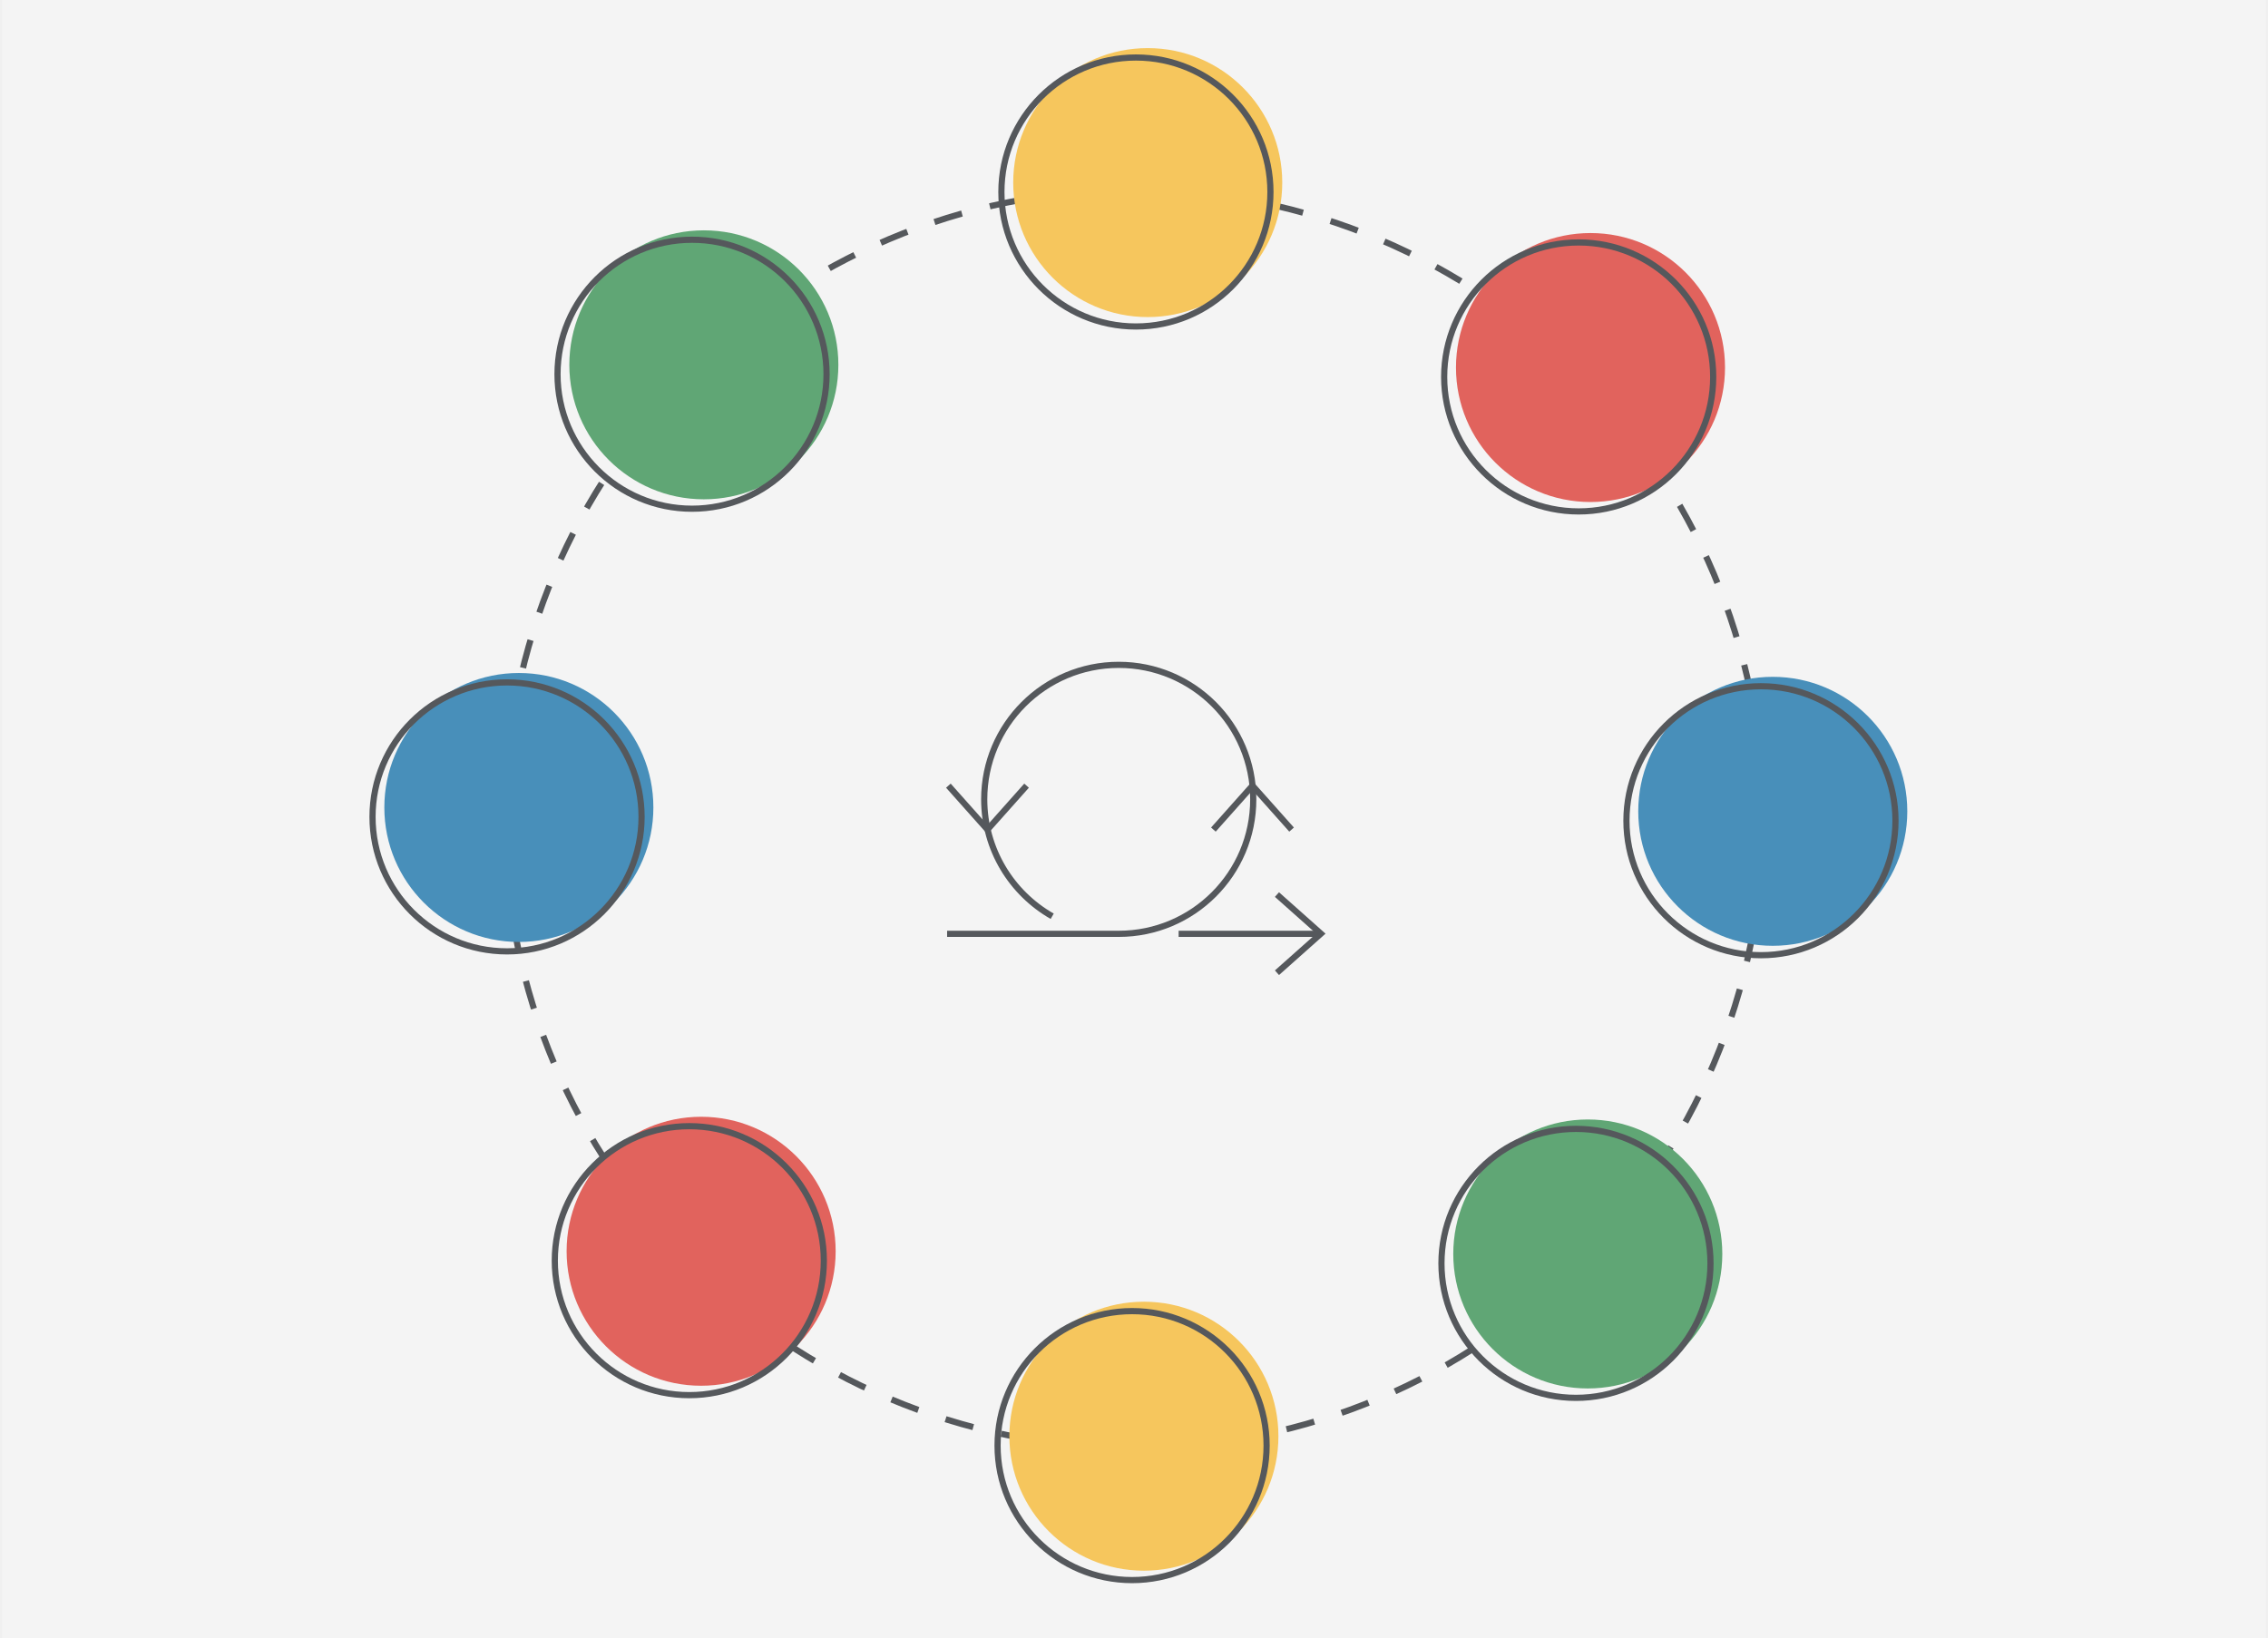
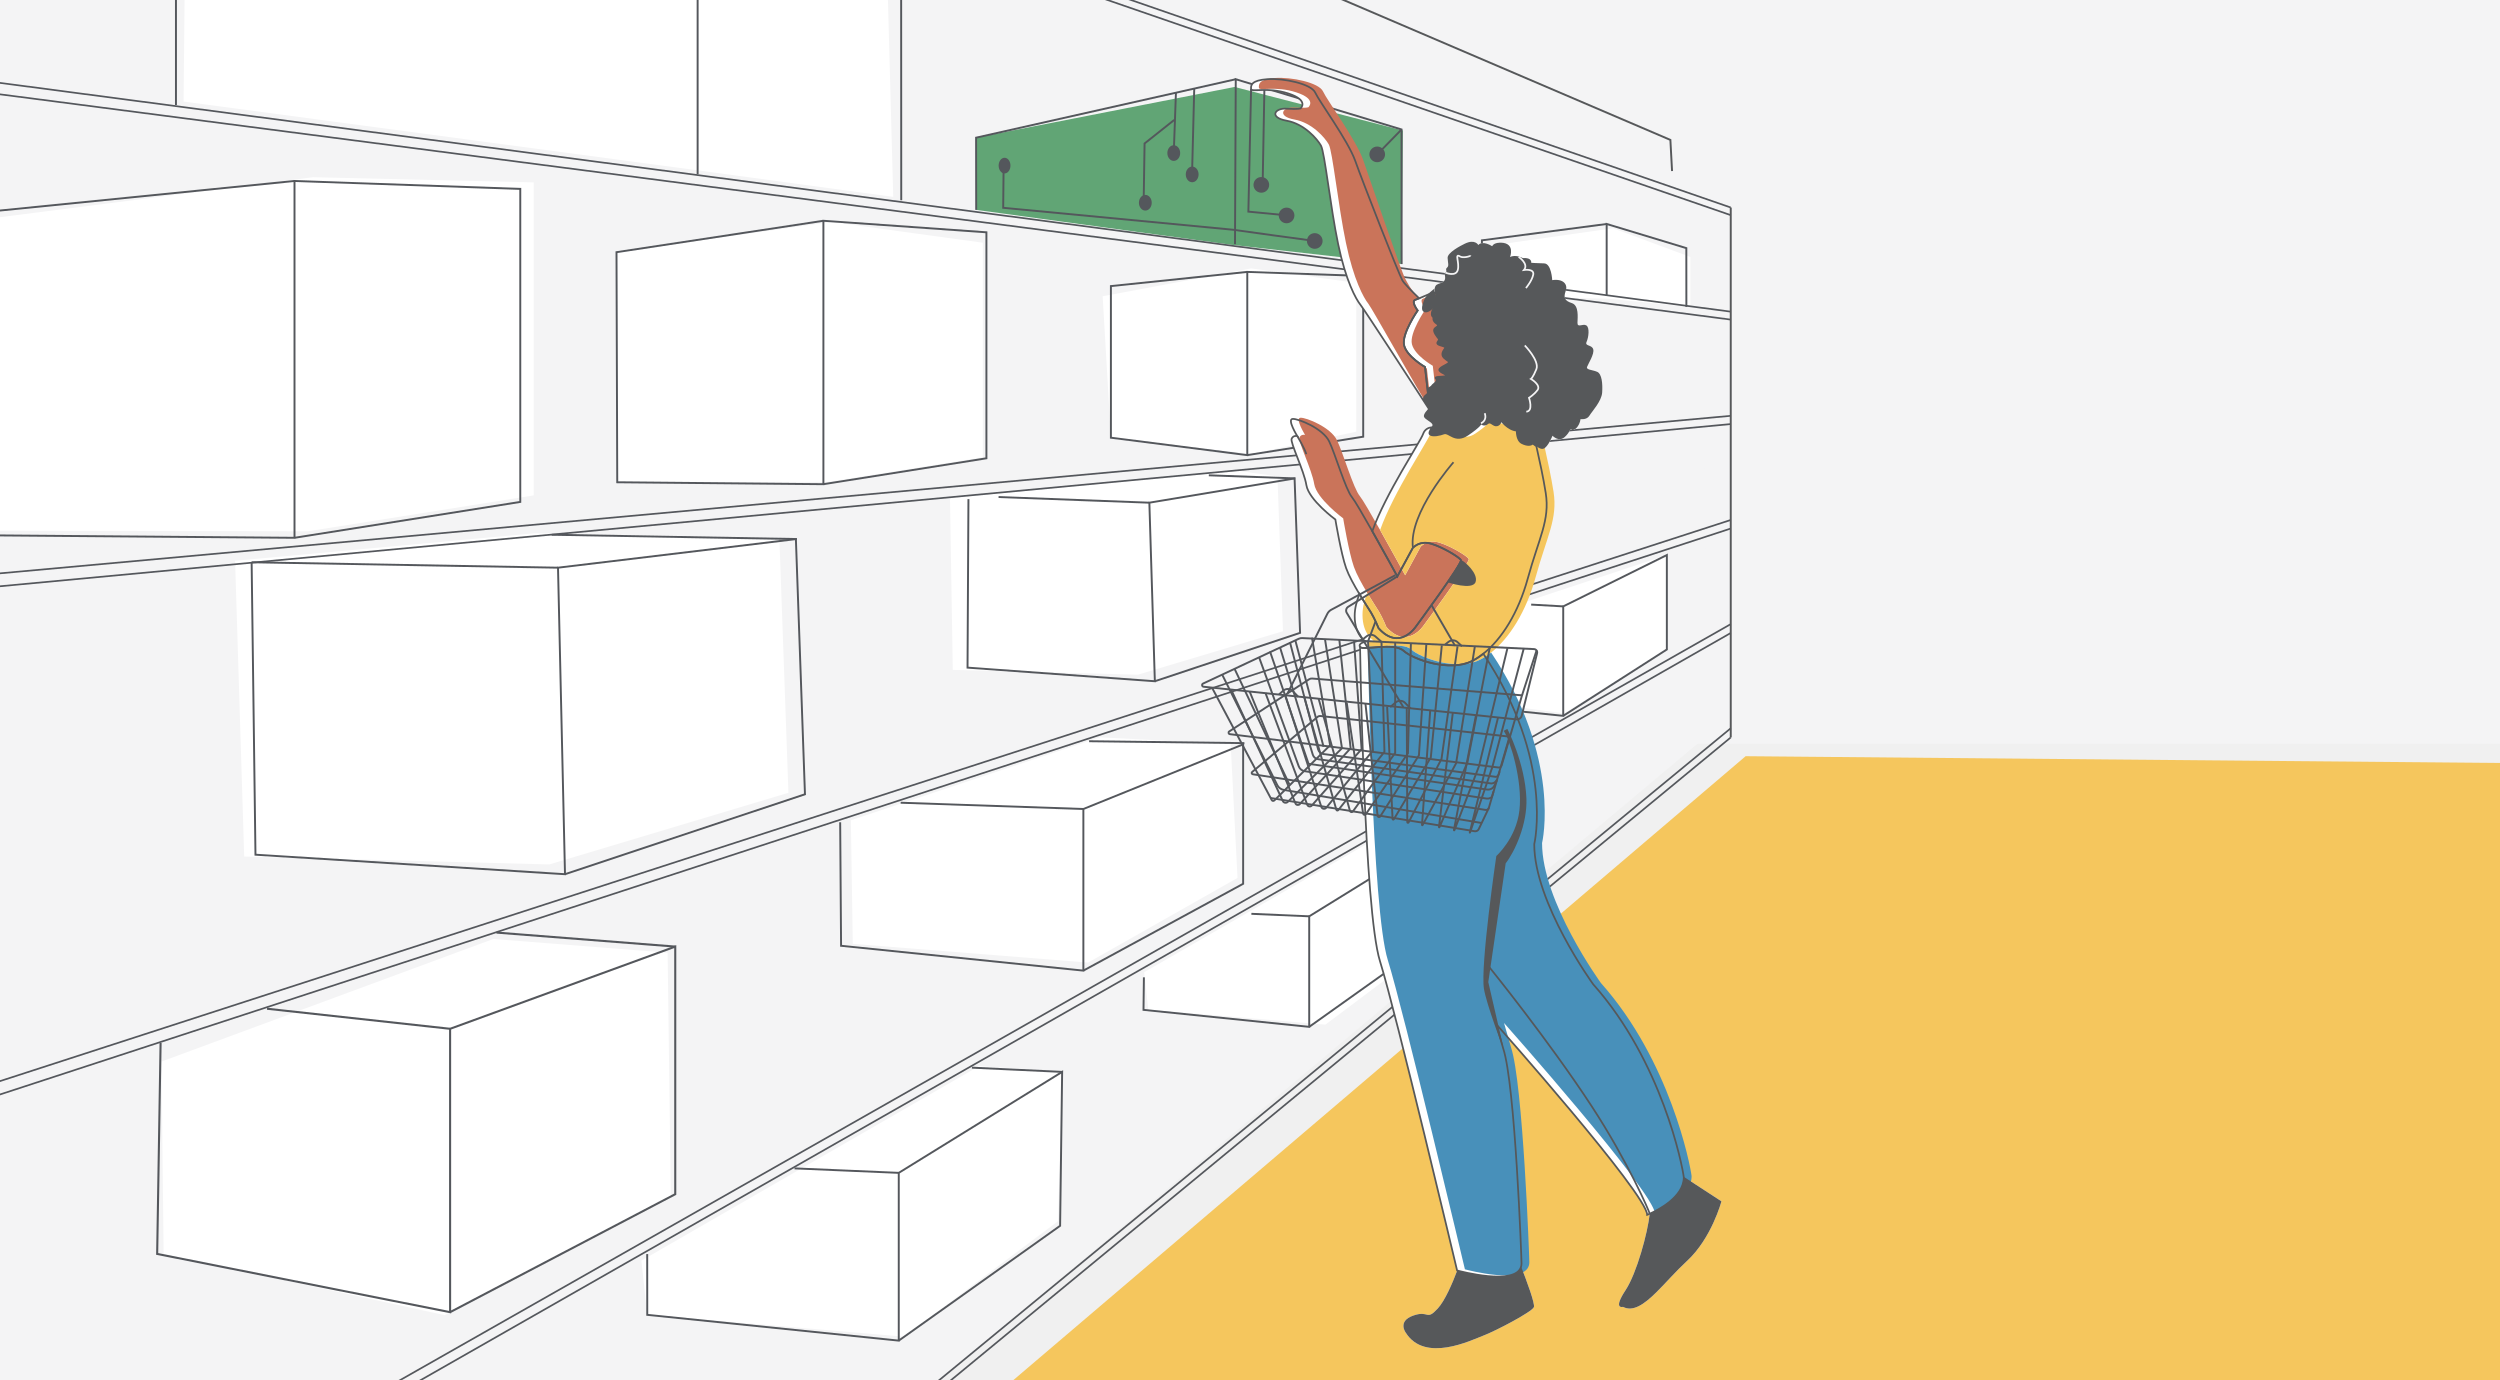
- <svg xmlns="http://www.w3.org/2000/svg" id="Layer_1" data-name="Layer 1" viewBox="0 0 9000 6500">
-   <defs>
-     <style>.cls-1{fill:#f4f4f4;}.cls-2,.cls-3{fill:none;stroke:#55585c;stroke-miterlimit:10;stroke-width:24.537px;}.cls-2{stroke-dasharray:114.191;}.cls-4{fill:#f6c65d;}.cls-5{fill:#60a675;}.cls-6{fill:#488fba;}.cls-7{fill:#e1635d;}</style>
-   </defs>
-   <rect class="cls-1" x="9.12" y="-71.766" width="8981.76" height="6643.533" />
-   <circle class="cls-2" cx="4500" cy="3250" r="2496.95" />
-   <path class="cls-3" d="M4175.424,3636.832c-161.16-91.876-269.816-265.282-269.816-464.066,0-294.814,238.994-533.808,533.808-533.808s533.808,238.994,533.808,533.808-238.994,533.808-533.808,533.808H3758.388" />
-   <line class="cls-3" x1="4677.118" y1="3706.574" x2="5229.082" y2="3706.574" />
-   <polyline class="cls-3" points="4073.68 3118.49 3918.534 3292.794 3763.389 3118.49" />
-   <polyline class="cls-3" points="5067.307 3550.752 5241.612 3705.897 5067.307 3861.042" />
-   <polyline class="cls-3" points="4815.055 3292.794 4970.2 3118.49 5125.345 3292.794" />
-   <circle class="cls-4" cx="4554.497" cy="724.753" r="533.808" />
-   <circle class="cls-5" cx="2793.04" cy="1448.069" r="533.808" />
-   <circle class="cls-6" cx="2058.963" cy="3205.069" r="533.808" />
-   <circle class="cls-7" cx="2782.279" cy="4966.526" r="533.808" />
-   <circle class="cls-4" cx="4539.279" cy="5700.602" r="533.808" />
-   <circle class="cls-5" cx="6300.736" cy="4977.287" r="533.808" />
-   <circle class="cls-6" cx="7034.813" cy="3220.287" r="533.808" />
-   <circle class="cls-7" cx="6311.497" cy="1458.83" r="533.808" />
-   <circle class="cls-3" cx="4507.609" cy="762.075" r="533.808" />
-   <circle class="cls-3" cx="2746.152" cy="1485.391" r="533.808" />
-   <circle class="cls-3" cx="2012.075" cy="3242.391" r="533.808" />
-   <circle class="cls-3" cx="2735.391" cy="5003.848" r="533.808" />
-   <circle class="cls-3" cx="4492.391" cy="5737.925" r="533.808" />
-   <circle class="cls-3" cx="6253.848" cy="5014.609" r="533.808" />
-   <circle class="cls-3" cx="6987.925" cy="3257.609" r="533.808" />
-   <circle class="cls-3" cx="6264.609" cy="1496.152" r="533.808" />
+ <svg xmlns="http://www.w3.org/2000/svg" xmlns:xlink="http://www.w3.org/1999/xlink" version="1.1" id="Layer_1" x="0px" y="0px" viewBox="0 0 9000 4965" style="enable-background:new 0 0 9000 4965;" xml:space="preserve">
+   <style type="text/css">
+ 	.st0{fill:none;stroke:#54575C;stroke-width:6.178;stroke-miterlimit:10;}
+ 	.st1{fill:none;stroke:#54575C;stroke-width:3.613;stroke-miterlimit:10;}
+ 	.st2{clip-path:url(#SVGID_2_);fill:#F4F4F5;}
+ 	.st3{clip-path:url(#SVGID_2_);fill:#FFFFFF;}
+ 	.st4{clip-path:url(#SVGID_2_);fill:#61A575;}
+ 	.st5{clip-path:url(#SVGID_2_);}
+ 	.st6{clip-path:url(#SVGID_2_);fill:none;stroke:#56585A;stroke-width:7;stroke-miterlimit:10;}
+ 	.st7{fill:none;stroke:#54575C;stroke-width:7;stroke-miterlimit:10;}
+ 	.st8{fill:none;stroke:#54575C;stroke-width:7.491;stroke-miterlimit:10;}
+ 	.st9{clip-path:url(#SVGID_2_);fill:#F5C65D;}
+ 	.st10{clip-path:url(#SVGID_2_);fill:none;stroke:#54575C;stroke-width:7.491;stroke-miterlimit:10;}
+ 	.st11{fill:#FFFFFF;}
+ 	.st12{fill:#CA745A;}
+ 	.st13{fill:#F5C65D;}
+ 	.st14{fill:#4890BA;}
+ 	.st15{fill:#56585A;}
+ 	.st16{fill:none;stroke:#56585A;stroke-width:6.356;stroke-miterlimit:10;}
+ 	.st17{fill:none;stroke:#F4F4F5;stroke-width:6.356;stroke-miterlimit:10;}
+ 	.st18{clip-path:url(#SVGID_2_);fill:none;stroke:#54575C;stroke-width:7;stroke-miterlimit:10;}
+ 	.st19{clip-path:url(#SVGID_2_);fill:#54575C;}
+ 	.st20{clip-path:url(#SVGID_2_);fill:none;}
+ </style>
+   <g>
+     <defs>
+       <rect id="SVGID_1_" x="-48.05" y="-86.09" width="9140.48" height="5161.93" />
+     </defs>
+     <clipPath id="SVGID_2_">
+       <use xlink:href="#SVGID_1_" style="overflow:visible;" />
+     </clipPath>
+     <rect x="469.6" y="-205.07" class="st2" width="8694.26" height="2882.65" />
+     <path class="st2" d="M1539.29-897.8C2289.43-754.92,6131.64,708.62,6131.64,708.62l11.02,1942.12L-890.56,8555.15   c0,0-12.26-9451.34,94.9-9504.92s2136.85,58.38,2136.85,58.38L1539.29-897.8z" />
+     <polygon class="st3" points="665.85,-147.82 660.91,365.59 2487.46,609.95 3215.62,708.68 3190.49,-227.03 2543.32,-426.76  " />
+     <polygon class="st3" points="-125.3,797.88 -71.98,1910.48 1108.52,1912.57 1921.29,1783.42 1921.29,656.6 1127.06,637.99  " />
+     <polygon class="st3" points="2219.4,907.86 2222.09,1736.14 2980.98,1734.71 3538.07,1646.18 3538.07,873.82 2992.54,798.89  " />
+     <polygon class="st3" points="3969.57,1066.55 3999.25,1575.73 4504.08,1634.3 4882.47,1554.09 4882.47,1018.31 4504.04,966.33  " />
+     <polygon class="st3" points="5272.55,2461.42 5269,2519.54 5630.4,2568.18 6000.66,2338.09 6000.66,1998.16 5353.04,2212.86  " />
+     <polygon class="st3" points="5358.86,885.37 5382.72,1065.64 5792.3,1075.46 6085.24,1105.4 6085.24,925.13 5806.89,821.74  " />
+     <polygon class="st3" points="846.34,2018.74 879.11,3083.53 1977.49,3111.97 2838.33,2853.94 2805.67,1935.36 1926.44,1919.68  " />
+     <polygon class="st3" points="3419.99,1794.67 3430.02,2411.62 4096.41,2428.87 4618.68,2272.33 4598.86,1715.03 4430.68,1691.32     " />
+     <polygon class="st3" points="581.45,3821.59 589.06,4513.9 1600.89,4734.52 2414.93,4312.29 2403.46,3429.77 1775.87,3380.34  " />
+     <polygon class="st3" points="3063.14,2953.11 3070.03,3397.8 3916.9,3465.33 4455.03,3160.48 4430.42,2678.95 3959.43,2654.34  " />
+     <polygon class="st3" points="2308.98,4538.28 2330.1,4733.43 3254.51,4811.99 3809.04,4396.09 3823.72,3858.82 3524.67,3838.01     " />
+     <polygon class="st3" points="4119.08,3499.93 4133.64,3634.54 4771.29,3688.73 5153.79,3401.85 5163.92,3031.26 4957.64,3016.9     " />
+     <polygon class="st4" points="3513.92,495.65 3514.29,755.58 4434.97,881.46 5045.88,950.58 5050.29,469.88 4444.38,313.02  " />
+     <g class="st5">
+       <line class="st0" x1="-789.67" y1="-1648.78" x2="6230.69" y2="774.56" />
+       <line class="st0" x1="-650.89" y1="254.87" x2="6230.69" y2="1150.6" />
+       <line class="st0" x1="-512.12" y1="2158.52" x2="6230.69" y2="1526.64" />
+       <line class="st0" x1="-373.34" y1="4062.17" x2="6230.69" y2="1902.68" />
+       <line class="st0" x1="-234.56" y1="5965.82" x2="6230.69" y2="2278.72" />
+       <line class="st0" x1="-95.79" y1="7869.47" x2="6230.69" y2="2654.76" />
+     </g>
+     <g class="st5">
+       <line class="st0" x1="-789.67" y1="-1681.81" x2="6230.69" y2="747.08" />
+       <line class="st0" x1="-641.98" y1="213.58" x2="6230.69" y2="1122.01" />
+       <line class="st0" x1="-494.29" y1="2108.98" x2="6230.69" y2="1496.94" />
+       <line class="st0" x1="-346.6" y1="4004.38" x2="6230.69" y2="1871.87" />
+       <line class="st0" x1="-198.91" y1="5899.78" x2="6230.69" y2="2246.79" />
+       <line class="st0" x1="-51.22" y1="7795.18" x2="6230.69" y2="2621.72" />
+     </g>
+     <polyline class="st6" points="6019.39,615.82 6013.37,503.71 1691.88,-1346.07  " />
+     <g class="st5">
+       <g>
+         <polyline class="st7" points="5034.71,2442.32 5036.89,2516.48 5627.6,2577.02 5627.6,2183 6000.66,1998.16 6000.66,2338.09      5627.6,2577.02    " />
+         <line class="st7" x1="5627.6" y1="2183" x2="5512.22" y2="2176.55" />
+       </g>
+     </g>
+     <g class="st5">
+       <g>
+         <polyline class="st7" points="3024.63,2960.14 3027.85,3404.83 3900.13,3494.22 3900.13,2912.39 4475.31,2679.68      4475.31,3181.65 3900.13,3494.22    " />
+         <line class="st7" x1="3900.13" y1="2912.39" x2="3242.4" y2="2889.84" />
+         <line class="st7" x1="4479.7" y1="2675.29" x2="3920.77" y2="2668.4" />
+       </g>
+     </g>
+     <g class="st5">
+       <g>
+         <line class="st8" x1="961.25" y1="3631.47" x2="1620.36" y2="3703.67" />
+         <polyline class="st8" points="1620.36,4723.78 2430.89,4299.1 2430.89,3407.75 1620.36,3703.67 1620.36,4723.78 565.79,4514.14      578.13,3754.49    " />
+       </g>
+     </g>
+     <g class="st5">
+       <g>
+         <line class="st7" x1="905.86" y1="2024.15" x2="2008.83" y2="2043.66" />
+         <line class="st7" x1="1985.97" y1="1925.09" x2="2868.49" y2="1940.55" />
+         <polyline class="st7" points="2033.98,3147.15 2897.86,2859.36 2865.2,1940.78 2008.83,2043.66 2033.98,3147.15 919.69,3076.91      905.86,2024.15    " />
+       </g>
+     </g>
+     <g class="st5">
+       <g>
+         <line class="st7" x1="3594.86" y1="1789.32" x2="4137.69" y2="1809.68" />
+         <line class="st7" x1="4351.72" y1="1711.11" x2="4662.49" y2="1722.22" />
+         <polyline class="st7" points="4157.45,2452.44 4680.26,2278.27 4660.49,1722.36 4137.69,1809.68 4157.45,2452.44 3483.1,2403.45      3486.38,1796.88    " />
+       </g>
+     </g>
+     <g class="st5">
+       <g>
+         <polyline class="st7" points="1060.23,1936.07 1872.99,1806.92 1872.99,680.1 1060.23,651.49 1060.23,1936.07 -137.7,1926.43      -137.7,771.71 1060.23,651.49    " />
+       </g>
+     </g>
+     <g class="st5">
+       <g>
+         <polyline class="st7" points="2964.25,1743.1 3551.07,1649.85 3551.07,836.28 2964.25,794.78 2964.25,1743.1 2222.09,1736.14      2219.4,907.86 2964.25,794.78    " />
+       </g>
+     </g>
+     <g class="st5">
+       <g>
+         <polyline class="st7" points="4490.22,1638.44 4907.55,1572.13 4907.55,993.54 4490.22,978.85 4490.22,1638.44 3999.25,1575.73      3999.25,1029.94 4490.22,978.85    " />
+       </g>
+     </g>
+     <g class="st5">
+       <polyline class="st7" points="2511.47,627.23 2511.47,-442.3 3244.07,-220.24 3244.46,721.02   " />
+       <polyline class="st7" points="633.45,377.93 633.45,-157.47 2511.47,-442.3   " />
+     </g>
+     <g class="st5">
+       <polyline class="st7" points="4445.98,879 4448.72,285.21 5045.57,466.13 5045.88,950.58   " />
+       <polyline class="st7" points="4448.72,285.21 3513.92,495.65 3514.29,755.58   " />
+     </g>
+     <g class="st5">
+       <polyline class="st7" points="5784.02,1063.94 5784.02,806.3 6070.78,893.23 6070.94,1104.83   " />
+       <polyline class="st7" points="5784.02,806.3 5334.87,865.2 5334.87,997.19   " />
+     </g>
+     <polygon class="st9" points="1716.57,6613.9 6284.26,2722.32 9270.97,2749.17 9147.64,7387.68  " />
+     <g class="st5">
+       <g>
+         <g>
+           <polyline class="st7" points="2329.92,4514.63 2330.1,4733.43 3235.54,4826.22 3235.54,4222.26 3823.72,3858.82       3816.39,4412.86 3235.54,4826.22     " />
+           <line class="st7" x1="3235.54" y1="4222.26" x2="2860.26" y2="4206.17" />
+         </g>
+       </g>
+       <line class="st7" x1="3823.72" y1="3858.82" x2="3498.84" y2="3843.59" />
+     </g>
+     <g class="st5">
+       <g>
+         <g>
+           <polyline class="st7" points="4118.03,3518.45 4116.63,3635.49 4713.16,3696.62 4713.16,3298.72 5100.67,3059.28       5095.84,3424.29 4713.16,3696.62     " />
+           <line class="st7" x1="4713.16" y1="3298.72" x2="4504.98" y2="3289.73" />
+         </g>
+       </g>
+       <line class="st7" x1="5100.67" y1="3059.28" x2="4925.29" y2="3051.26" />
+     </g>
+     <line class="st10" x1="2430.89" y1="3407.75" x2="1787.25" y2="3357.31" />
+     <g class="st5">
+       <g>
+         <path class="st11" d="M5126.75,1434.8c-1.15-8.82,9.38-12.64,13.84-18.71l-10.67-95.01c0,0-65.06-37.03-75.11-77.75     c-10.05-40.73,48.77-125.59,48.77-125.59s-24.86-32.78-8.57-38.38c3.55-1.22,8.41-3.1,13.88-5.31     c-29.7-28.68-54.95-54.69-60.63-65.28c-15.46-28.87-143.31-355.69-169.08-428.89c-25.77-73.2-129.9-214.44-144.34-246.41     s-114.44-52.58-172.17-48.46c-57.74,4.12-59.8,21.65-58.77,35.05s57.74-8.25,134.03,16.5c76.29,24.74,44.33,53.61,44.33,53.61     s-7.22,4.12-50.52,1.03c-43.3-3.09-63.92,31.96,0,43.3c63.92,11.34,110.31,65.98,123.72,89.7     c13.4,23.71,34.02,221.66,61.86,354.66c27.84,133,63.92,197.95,80.42,218.57c14.39,17.99,196.68,298.02,245.03,372.64     c0.36-0.51,0.67-0.99,0.9-1.41C5146.85,1462.83,5128.33,1446.96,5126.75,1434.8z" />
+         <path class="st11" d="M5198.68,1288.28c-12.69-12.17-2.65-25.39,3.17-33.85s-17.46-8.99-25.39-15.34     c-7.93-6.35,8.46-13.22,2.12-20.63c-6.35-7.41-19.04-24.33-15.34-32.79s22.74-11.64,7.93-21.16     c-14.81-9.52-10.58-22.22-10.58-22.22c-8.28-5.43-7-15.32-4.07-23.28c2.5-6.78,6.19-12.15,6.19-12.15s-11.11-8.99-9.52-19.57     c1.59-10.58,14.81-14.81,17.98-21.16c1.87-3.75-1.6-7.31-4.22-12.76l-8.17-0.66c0,0-29.27,13.01-49.9,21.34     c-5.47,2.21-10.33,4.09-13.88,5.31c-16.29,5.6,8.57,38.38,8.57,38.38s-58.82,84.86-48.77,125.59     c10.05,40.73,75.11,77.75,75.11,77.75l10.67,95.01c1.69-2.3,2.52-4.92,1.5-8.27c-3.7-12.17,8.99-11.64,13.22-18.51     c4.23-6.88,24.33-16.4,14.81-25.92c-9.52-9.52,22.74-5.29,33.85-9.52c11.11-4.23-13.22-8.99-21.16-19.04s24.86-20.63,31.21-27.51     C5220.37,1300.44,5211.38,1300.44,5198.68,1288.28z" />
+         <path class="st11" d="M5749.84,1338.53c-16.93-7.41-40.2-6.88-36.5-17.46c3.7-10.58,27.5-47.08,22.22-64     c-5.29-16.93-31.21-10.05-23.8-26.45c7.41-16.4,11.64-51.84-1.06-59.24c-12.69-7.41-32.27,10.05-31.74-9.52     c0.53-19.57,5.82-62.42-20.63-70.88c-26.45-8.46-30.15-20.1-21.69-43.9c8.46-23.8-9.52-44.43-48.66-38.61     c0,0-2.65-59.77-29.09-60.3c-26.45-0.53-46.55-2.12-46.55-2.12s4.23-19.57-30.15-16.93c0,0-25.92-14.28-46.02-3.7     c0,0,19.57-50.25-32.27-51.84c0,0-25.39-1.59-32.27,12.69c0,0-33.85-22.22-49.72-4.23c0,0-11.64-22.74-48.66-4.76     c-16.1,7.82-62.94,32.27-61.89,51.31c1.06,19.04,5.75,28.62-2.19,34.97c-7.93,6.35,2.71,14.22-5.75,17.93     c-8.46,3.7,11.11,26.98-15.34,37.03c-12.87,4.89-20.63,4.76-23.27,20.1c-1.08,6.28,0.32,10.96,2.13,14.74     c2.62,5.45,6.09,9.02,4.22,12.76c-3.17,6.35-16.4,10.58-17.98,21.16c-1.59,10.58,9.52,19.57,9.52,19.57s-3.69,5.38-6.19,12.15     c-2.93,7.96-4.21,17.86,4.07,23.28c0,0-4.23,12.69,10.58,22.22c14.81,9.52-4.23,12.69-7.93,21.16s8.99,25.39,15.34,32.79     c6.35,7.41-10.05,14.28-2.12,20.63c7.93,6.35,31.21,6.88,25.39,15.34s-15.87,21.69-3.17,33.85     c12.69,12.17,21.69,12.17,15.34,19.04c-6.35,6.88-39.14,17.46-31.21,27.51s32.27,14.81,21.16,19.04     c-11.11,4.23-43.37,0-33.85,9.52c9.52,9.52-10.58,19.04-14.81,25.92c-4.23,6.88-16.93,6.35-13.22,18.51     c1.02,3.34,0.19,5.96-1.5,8.27c-4.46,6.07-14.99,9.89-13.84,18.71c1.59,12.17,20.1,28.03,16.93,33.85     c-0.23,0.42-0.54,0.9-0.9,1.41c-4.63,6.54-19,19.99-16.55,29.8c2.65,10.58,30.68,20.1,30.68,30.15c0,2.26-0.94,4.97-2.26,7.89     c-4.57,10.05-13.75,22.51-5.14,27.02c11.11,5.82,32.27,1.06,49.72-4.76c17.46-5.82,38.61,35.44,84.1,4.76     s48.13-41.26,48.13-41.26s11.11,11.11,23.27,0.53s21.16,10.58,34.91,6.88c13.75-3.7,12.69-19.04,12.69-19.04     s25.92,35.97,58.18,38.08c0,0-1.59,34.91,18.51,44.96c20.1,10.05,32.79,6.88,37.03,2.64c2.03-2.03,7.71,3.23,14.87,8.62     c7.78,5.86,17.32,11.86,25.86,8.83c16.4-5.82,32.27-46.55,32.27-46.55s22.22,24.33,43.9,4.76     c21.69-19.57,17.98-32.27,25.39-26.45s27.5-10.05,31.74-38.08c0,0,22.22,3.7,31.74-12.17c9.52-15.87,43.9-51.84,46.02-83.57     C5769.94,1381.37,5766.77,1345.93,5749.84,1338.53z" />
+         <path class="st11" d="M5259.38,2016.16c-6.76-10.63-61.82-44.43-104.32-57.96c-42.5-13.52-62.79,9.66-68.58,13.52l-56.02,103.35     c0,0-46.43-85.17-90.24-162.78c-32.29-57.19-63.16-110.28-73-122.17c-23.18-28.01-59.89-154.55-82.1-200.91     c-22.22-46.36-110.12-82.1-131.37-81.14c-21.25,0.97,16.42,61.82,16.42,61.82s-14.49-3.86-20.28,9.66     c-5.8,13.52,44.43,113.98,53.13,167.11s104.32,123.64,104.32,123.64s20.28,122.67,38.64,174.83     c9.35,26.57,28.97,61.91,47.77,93.13c18.1,30.07,35.43,56.31,42.06,67.21c13.52,22.22,27.05,56.02,27.05,56.02     c75.34,84.04,134.26-5.8,134.26-5.8S5266.14,2026.78,5259.38,2016.16z" />
+         <path class="st11" d="M5564.61,1774.67c-8.28-52.79-22.38-118.61-33.69-168.34c-7.16-5.39-12.84-10.65-14.87-8.62     c-4.23,4.23-16.93,7.41-37.03-2.64c-20.1-10.05-18.51-44.96-18.51-44.96c-32.27-2.12-58.18-38.08-58.18-38.08     s1.06,15.34-12.69,19.04c-13.75,3.7-22.74-17.46-34.91-6.88s-23.27-0.53-23.27-0.53s-2.64,10.58-48.13,41.26     s-66.65-10.58-84.1-4.76c-17.46,5.82-38.61,10.58-49.72,4.76c-8.61-4.51,0.58-16.97,5.14-27.02     c-12.32,1.53-25.53,7.43-31.45,24.28c-10.23,29.13-134.67,214.16-182.97,350.13c43.82,77.61,90.24,162.78,90.24,162.78     l56.02-103.35c5.8-3.86,26.08-27.05,68.58-13.52c42.5,13.52,97.56,47.33,104.32,57.96c6.76,10.63-162.28,239.55-162.28,239.55     s-58.92,89.83-134.26,5.8c0,0-13.52-33.81-27.05-56.02c-6.63-10.9-23.96-37.15-42.06-67.21c-9.08,26.48-16.86,48.95-16.86,79.77     c0,69.55,39.6,91.76,39.6,91.76s-28.98,5.8-20.28,19.32c8.69,13.52,122.67-17.39,156.48,13.52     c33.81,30.91,166.14,78.24,247.28,36.71c13.45-6.88,26.82-15.58,39.95-25.96c66.09-52.24,126.16-147.29,160-270.58     C5540.46,1935.02,5580.07,1873.2,5564.61,1774.67z" />
+         <path class="st11" d="M5962.25,4652.85c34.22-33.67,70.84-76.48,110.28-112.72c89.55-82.29,124.65-215.41,124.65-215.41     s-103.51-67.82-135.83-88.51c0.15,1.24,0.22,2.11,0.22,2.57c0,70.33-92.71,117.37-122.56,130.69     c-7.16,68.34-46.95,214.54-86.74,274.73c-47.2,71.4-9.68,60.51-9.68,60.51C5879.17,4723.67,5918.77,4695.63,5962.25,4652.85" />
+         <path class="st11" d="M5245.96,4573.87c-16.46,43.77-43.55,107.99-70.15,136.88c-42.36,45.99-30.25,4.84-88.34,25.41     c-58.09,20.57-26.62,61.72-26.62,61.72c68.98,108.91,233.56,27.83,280.76,9.68c45.69-17.57,173.05-84.71,180.31-101.65     c5.07-11.84-26.47-96.32-45.95-146.17C5456.43,4629.74,5255.93,4576.56,5245.96,4573.87z" />
+         <path class="st11" d="M6061.35,4236.2c-4.43-37.07-76.85-413.37-326.18-693.17c0,0-211.87-292.04-211.87-503.92     c0,0,73.06-303.14-183.4-685.73c-13.13,10.38-26.5,19.08-39.95,25.96c-81.14,41.53-213.47-5.8-247.28-36.71     c-33.81-30.91-147.79,0-156.48-13.52c0,0,14.39,947.64,71.65,1130.88s277.73,1113.77,277.73,1113.77s0.13,0.04,0.39,0.1     c9.97,2.69,210.48,55.87,230-14.12c1-3.59,1.53-7.49,1.53-11.75c0-17.18-22.9-644.21-65.85-773.05l-25.26-87.98     c0,0,540.63,609.08,543.5,686.38c0,0,3.42-1.32,9.15-3.88c29.84-13.32,122.56-60.36,122.56-130.69     C6061.57,4238.31,6061.5,4237.44,6061.35,4236.2z" />
+       </g>
+       <g>
+         <g>
+           <path class="st12" d="M5133.67,1440.39c-1.15-8.82,9.38-12.64,13.84-18.71l-10.67-95.01c0,0-71.98-42.62-82.03-83.34      c-10.05-40.73,48.77-125.59,48.77-125.59s-24.86-32.78-8.57-38.38c3.55-1.22,8.41-3.1,13.88-5.31      c-29.7-28.68-44.93-61.33-50.61-71.92c-15.46-28.87-125.2-353.29-150.98-426.49c-25.77-73.2-129.9-214.44-144.34-246.41      c-14.43-31.96-114.44-52.58-172.17-48.46c-57.73,4.12-59.8,21.65-58.77,35.05c1.03,13.4,57.73-8.25,134.03,16.5      c76.29,24.74,44.33,53.61,44.33,53.61s-7.22,4.12-50.52,1.03c-43.3-3.09-63.92,31.96,0,43.3      c63.92,11.34,110.32,65.98,123.72,89.7c13.4,23.71,34.02,221.66,61.86,354.66s63.92,197.95,80.42,218.57      c14.39,17.99,175.47,307.85,223.83,382.46c0.36-0.51,0.67-0.99,0.9-1.41C5153.77,1468.42,5135.25,1452.55,5133.67,1440.39z" />
+           <path class="st12" d="M5226.81,1284.04c-12.69-12.17-2.65-25.39,3.17-33.85s-17.46-8.99-25.39-15.34      c-7.93-6.35,8.46-13.22,2.12-20.63c-6.35-7.41-19.04-24.33-15.34-32.79s22.74-11.64,7.93-21.16      c-14.81-9.52-10.58-22.22-10.58-22.22c-8.28-5.43-7-15.32-4.07-23.28c2.5-6.78,6.19-12.15,6.19-12.15s-11.11-8.99-9.52-19.57      c1.59-10.58,14.81-14.81,17.98-21.16c1.87-3.75-1.6-7.31-4.22-12.76l-8.17-0.66c0,0-29.27,13.01-49.9,21.34      c-5.47,2.21-10.33,4.09-13.88,5.31c-16.29,5.6,8.57,38.38,8.57,38.38s-58.82,84.86-48.77,125.59      c10.05,40.73,75.11,77.75,75.11,77.75l10.67,95.01c1.69-2.3,2.52-4.92,1.5-8.27c-3.7-12.17,8.99-11.64,13.22-18.51      c4.23-6.88,24.33-16.4,14.81-25.92s22.74-5.29,33.85-9.52c11.11-4.23-13.22-8.99-21.16-19.04s24.86-20.63,31.21-27.51      C5248.49,1296.21,5239.5,1296.21,5226.81,1284.04z" />
+           <path class="st12" d="M5287.5,2011.92c-6.76-10.63-61.82-44.43-104.32-57.96c-42.5-13.52-62.79,9.66-68.58,13.52l-56.02,103.35      c0,0-46.43-85.17-90.24-162.78c-32.29-57.19-63.16-110.28-73-122.17c-23.18-28.01-59.89-154.55-82.1-200.91      c-22.22-46.36-110.12-82.1-131.37-81.14c-21.25,0.97,16.42,61.82,16.42,61.82s-14.49-3.86-20.28,9.66      c-5.8,13.52,44.43,113.98,53.13,167.11c8.69,53.13,104.32,123.64,104.32,123.64s20.28,122.67,38.64,174.83      c9.35,26.57,28.97,61.91,47.77,93.13c18.1,30.07,35.43,56.31,42.06,67.21c13.52,22.22,27.05,56.02,27.05,56.02      c75.34,84.04,134.26-5.8,134.26-5.8S5294.26,2022.54,5287.5,2011.92z" />
+           <path class="st13" d="M5592.74,1770.44c-8.28-52.79-22.38-118.61-33.69-168.34c-7.16-5.39-12.84-10.65-14.87-8.62      c-4.23,4.23-16.93,7.41-37.03-2.64c-20.1-10.05-18.51-44.96-18.51-44.96c-32.27-2.12-58.18-38.08-58.18-38.08      s1.06,15.34-12.69,19.04c-13.75,3.7-22.74-17.46-34.91-6.88c-12.17,10.58-23.27-0.53-23.27-0.53s-2.64,10.58-48.13,41.26      c-45.49,30.68-66.65-10.58-84.1-4.76c-17.46,5.82-38.61,10.58-49.72,4.76c-8.61-4.51,0.58-16.97,5.14-27.02      c-12.32,1.53-25.53,7.43-31.45,24.28c-10.23,29.13-134.67,214.16-182.97,350.13c43.82,77.61,90.24,162.78,90.24,162.78      l56.02-103.35c5.8-3.86,26.08-27.05,68.58-13.52c42.5,13.52,97.56,47.33,104.32,57.96c6.76,10.63-162.28,239.55-162.28,239.55      s-58.92,89.83-134.26,5.8c0,0-13.52-33.81-27.05-56.02c-6.63-10.9-23.96-37.15-42.06-67.21c-9.08,26.48-16.86,48.95-16.86,79.77      c0,69.55,39.6,91.76,39.6,91.76s-28.98,5.8-20.28,19.32c8.69,13.52,122.67-17.39,156.48,13.52      c33.81,30.91,166.14,78.24,247.28,36.71c13.45-6.88,26.81-15.58,39.95-25.96c66.09-52.24,126.16-147.29,160-270.58      C5568.59,1930.78,5608.19,1868.96,5592.74,1770.44z" />
+           <path class="st14" d="M6089.47,4231.96c-4.43-37.07-76.85-413.37-326.18-693.17c0,0-211.87-292.04-211.87-503.92      c0,0,73.06-303.14-183.4-685.73c-13.13,10.38-26.5,19.08-39.95,25.96c-81.14,41.53-213.47-5.8-247.28-36.71      c-33.81-30.91-147.79,0-156.48-13.52c0,0,14.39,947.64,71.65,1130.88c57.26,183.24,277.73,1113.77,277.73,1113.77      s0.13,0.04,0.39,0.1c9.97,2.69,210.48,55.87,230-14.12c1-3.59,1.53-7.49,1.53-11.75c0-17.18-22.9-644.21-65.85-773.05      l-25.26-87.98c0,0,540.63,609.08,543.5,686.38c0,0,3.42-1.32,9.15-3.88c29.84-13.32,122.56-60.36,122.56-130.69      C6089.7,4234.07,6089.62,4233.21,6089.47,4231.96z" />
+         </g>
+       </g>
+       <g>
+         <g>
+           <path class="st16" d="M5126.75,1434.8c-1.15-8.82,9.38-12.64,13.84-18.71l-10.67-95.01c0,0-65.06-37.03-75.11-77.75      c-10.05-40.73,48.77-125.59,48.77-125.59s-24.86-32.78-8.57-38.38c3.55-1.22,8.41-3.1,13.88-5.31      c-29.7-28.68-54.95-54.69-60.63-65.28c-15.46-28.87-143.31-355.69-169.08-428.89c-25.77-73.2-129.9-214.44-144.34-246.41      s-114.44-52.58-172.17-48.46c-57.74,4.12-59.8,21.65-58.77,35.05s57.74-8.25,134.03,16.5c76.29,24.74,44.33,53.61,44.33,53.61      s-7.22,4.12-50.52,1.03c-43.3-3.09-63.92,31.96,0,43.3c63.92,11.34,110.31,65.98,123.72,89.7      c13.4,23.71,34.02,221.66,61.86,354.66c27.84,133,63.92,197.95,80.42,218.57c14.39,17.99,196.68,298.02,245.03,372.64      c0.36-0.51,0.67-0.99,0.9-1.41C5146.85,1462.83,5128.33,1446.96,5126.75,1434.8z" />
+           <path class="st16" d="M5198.68,1288.28c-12.69-12.17-2.65-25.39,3.17-33.85s-17.46-8.99-25.39-15.34      c-7.93-6.35,8.46-13.22,2.12-20.63c-6.35-7.41-19.04-24.33-15.34-32.79s22.74-11.64,7.93-21.16      c-14.81-9.52-10.58-22.22-10.58-22.22c-8.28-5.43-7-15.32-4.07-23.28c2.5-6.78,6.19-12.15,6.19-12.15s-11.11-8.99-9.52-19.57      c1.59-10.58,14.81-14.81,17.98-21.16c1.87-3.75-1.6-7.31-4.22-12.76l-8.17-0.66c0,0-29.27,13.01-49.9,21.34      c-5.47,2.21-10.33,4.09-13.88,5.31c-16.29,5.6,8.57,38.38,8.57,38.38s-58.82,84.86-48.77,125.59      c10.05,40.73,75.11,77.75,75.11,77.75l10.67,95.01c1.69-2.3,2.52-4.92,1.5-8.27c-3.7-12.17,8.99-11.64,13.22-18.51      c4.23-6.88,24.33-16.4,14.81-25.92c-9.52-9.52,22.74-5.29,33.85-9.52c11.11-4.23-13.22-8.99-21.16-19.04      s24.86-20.63,31.21-27.51C5220.37,1300.44,5211.38,1300.44,5198.68,1288.28z" />
+           <path class="st15" d="M5749.84,1338.53c-16.93-7.41-40.2-6.88-36.5-17.46c3.7-10.58,27.5-47.08,22.22-64      c-5.29-16.93-31.21-10.05-23.8-26.45c7.41-16.4,11.64-51.84-1.06-59.24c-12.69-7.41-32.27,10.05-31.74-9.52      c0.53-19.57,5.82-62.42-20.63-70.88c-26.45-8.46-30.15-20.1-21.69-43.9c8.46-23.8-9.52-44.43-48.66-38.61      c0,0-2.65-59.77-29.09-60.3c-26.45-0.53-46.55-2.12-46.55-2.12s4.23-19.57-30.15-16.93c0,0-25.92-14.28-46.02-3.7      c0,0,19.57-50.25-32.27-51.84c0,0-25.39-1.59-32.27,12.69c0,0-33.85-22.22-49.72-4.23c0,0-11.64-22.74-48.66-4.76      c-16.1,7.82-62.94,32.27-61.89,51.31c1.06,19.04,5.75,28.62-2.19,34.97c-7.93,6.35,2.71,14.22-5.75,17.93      c-8.46,3.7,11.11,26.98-15.34,37.03c-12.87,4.89-20.63,4.76-23.27,20.1c-1.08,6.28,0.32,10.96,2.13,14.74      c2.62,5.45,6.09,9.02,4.22,12.76c-3.17,6.35-16.4,10.58-17.98,21.16c-1.59,10.58,9.52,19.57,9.52,19.57s-3.69,5.38-6.19,12.15      c-2.93,7.96-4.21,17.86,4.07,23.28c0,0-4.23,12.69,10.58,22.22c14.81,9.52-4.23,12.69-7.93,21.16s8.99,25.39,15.34,32.79      c6.35,7.41-10.05,14.28-2.12,20.63c7.93,6.35,31.21,6.88,25.39,15.34s-15.87,21.69-3.17,33.85      c12.69,12.17,21.69,12.17,15.34,19.04c-6.35,6.88-39.14,17.46-31.21,27.51s32.27,14.81,21.16,19.04      c-11.11,4.23-43.37,0-33.85,9.52c9.52,9.52-10.58,19.04-14.81,25.92c-4.23,6.88-16.93,6.35-13.22,18.51      c1.02,3.34,0.19,5.96-1.5,8.27c-4.46,6.07-14.99,9.89-13.84,18.71c1.59,12.17,20.1,28.03,16.93,33.85      c-0.23,0.42-0.54,0.9-0.9,1.41c-4.63,6.54-19,19.99-16.55,29.8c2.65,10.58,30.68,20.1,30.68,30.15c0,2.26-0.94,4.97-2.26,7.89      c-4.57,10.05-13.75,22.51-5.14,27.02c11.11,5.82,32.27,1.06,49.72-4.76c17.46-5.82,38.61,35.44,84.1,4.76      s48.13-41.26,48.13-41.26s11.11,11.11,23.27,0.53s21.16,10.58,34.91,6.88c13.75-3.7,12.69-19.04,12.69-19.04      s25.92,35.97,58.18,38.08c0,0-1.59,34.91,18.51,44.96c20.1,10.05,32.79,6.88,37.03,2.64c2.03-2.03,7.71,3.23,14.87,8.62      c7.78,5.86,17.32,11.86,25.86,8.83c16.4-5.82,32.27-46.55,32.27-46.55s22.22,24.33,43.9,4.76      c21.69-19.57,17.98-32.27,25.39-26.45s27.5-10.05,31.74-38.08c0,0,22.22,3.7,31.74-12.17c9.52-15.87,43.9-51.84,46.02-83.57      C5769.94,1381.37,5766.77,1345.93,5749.84,1338.53z" />
+           <path class="st16" d="M5259.38,2016.16c-6.76-10.63-61.82-44.43-104.32-57.96c-42.5-13.52-62.79,9.66-68.58,13.52l-56.02,103.35      c0,0-46.43-85.17-90.24-162.78c-32.29-57.19-63.16-110.28-73-122.17c-23.18-28.01-59.89-154.55-82.1-200.91      c-22.22-46.36-110.12-82.1-131.37-81.14c-21.25,0.97,16.42,61.82,16.42,61.82s-14.49-3.86-20.28,9.66      c-5.8,13.52,44.43,113.98,53.13,167.11s104.32,123.64,104.32,123.64s20.28,122.67,38.64,174.83      c9.35,26.57,28.97,61.91,47.77,93.13c18.1,30.07,35.43,56.31,42.06,67.21c13.52,22.22,27.05,56.02,27.05,56.02      c75.34,84.04,134.26-5.8,134.26-5.8S5266.14,2026.78,5259.38,2016.16z" />
+           <path class="st16" d="M5564.61,1774.67c-8.28-52.79-22.38-118.61-33.69-168.34c-7.16-5.39-12.84-10.65-14.87-8.62      c-4.23,4.23-16.93,7.41-37.03-2.64c-20.1-10.05-18.51-44.96-18.51-44.96c-32.27-2.12-58.18-38.08-58.18-38.08      s1.06,15.34-12.69,19.04c-13.75,3.7-22.74-17.46-34.91-6.88s-23.27-0.53-23.27-0.53s-2.64,10.58-48.13,41.26      s-66.65-10.58-84.1-4.76c-17.46,5.82-38.61,10.58-49.72,4.76c-8.61-4.51,0.58-16.97,5.14-27.02      c-12.32,1.53-25.53,7.43-31.45,24.28c-10.23,29.13-134.67,214.16-182.97,350.13c43.82,77.61,90.24,162.78,90.24,162.78      l56.02-103.35c5.8-3.86,26.08-27.05,68.58-13.52c42.5,13.52,97.56,47.33,104.32,57.96c6.76,10.63-162.28,239.55-162.28,239.55      s-58.92,89.83-134.26,5.8c0,0-13.52-33.81-27.05-56.02c-6.63-10.9-23.96-37.15-42.06-67.21c-9.08,26.48-16.86,48.95-16.86,79.77      c0,69.55,39.6,91.76,39.6,91.76s-28.98,5.8-20.28,19.32c8.69,13.52,122.67-17.39,156.48,13.52      c33.81,30.91,166.14,78.24,247.28,36.71c13.45-6.88,26.82-15.58,39.95-25.96c66.09-52.24,126.16-147.29,160-270.58      C5540.46,1935.02,5580.07,1873.2,5564.61,1774.67z" />
+           <path class="st15" d="M5962.25,4652.85c34.22-33.67,70.84-76.48,110.28-112.72c89.55-82.29,124.65-215.41,124.65-215.41      s-103.51-67.82-135.83-88.51c0.15,1.24,0.22,2.11,0.22,2.57c0,70.33-92.71,117.37-122.56,130.69      c-7.16,68.34-46.95,214.54-86.74,274.73c-47.2,71.4-9.68,60.51-9.68,60.51C5879.17,4723.67,5918.77,4695.63,5962.25,4652.85" />
+           <path class="st15" d="M5245.96,4573.87c-16.46,43.77-43.55,107.99-70.15,136.88c-42.36,45.99-30.25,4.84-88.34,25.41      c-58.09,20.57-26.62,61.72-26.62,61.72c68.98,108.91,233.56,27.83,280.76,9.68c45.69-17.57,173.05-84.71,180.31-101.65      c5.07-11.84-26.47-96.32-45.95-146.17C5456.43,4629.74,5255.93,4576.56,5245.96,4573.87z" />
+           <path class="st16" d="M6061.35,4236.2c-4.43-37.07-76.85-413.37-326.18-693.17c0,0-211.87-292.04-211.87-503.92      c0,0,73.06-303.14-183.4-685.73c-13.13,10.38-26.5,19.08-39.95,25.96c-81.14,41.53-213.47-5.8-247.28-36.71      c-33.81-30.91-147.79,0-156.48-13.52c0,0,14.39,947.64,71.65,1130.88s277.73,1113.77,277.73,1113.77s0.13,0.04,0.39,0.1      c9.97,2.69,210.48,55.87,230-14.12c1-3.59,1.53-7.49,1.53-11.75c0-17.18-22.9-644.21-65.85-773.05l-25.26-87.98      c0,0,540.63,609.08,543.5,686.38c0,0,3.42-1.32,9.15-3.88c29.84-13.32,122.56-60.36,122.56-130.69      C6061.57,4238.31,6061.5,4237.44,6061.35,4236.2z" />
+         </g>
+         <path class="st15" d="M5411.63,3774.94c0,0-60.83-160.5-69.45-215.34c-13.25-84.3,44.56-478.09,44.56-478.09     s71.46-63.14,83.09-163.78c12.6-108.99-35.31-257.19-56.6-286.62l13.25-7.23c0,0,63.51,122.2,68.64,250.49     c3.68,92.12-41.44,190.85-74.66,233.63l-62.62,427.52l51.78,223.99L5411.63,3774.94z" />
+         <path class="st16" d="M5360.24,3480.12c0,0,214.4,264.65,369.71,502.18c131.91,201.73,208.51,381.64,209.06,387.17" />
+         <path class="st16" d="M5232.59,1664.08c0,0-162.17,182.95-146.11,307.64" />
+         <path class="st15" d="M5259.38,2016.16c10.55,1.98,63.53,47.74,52.7,79.05s-99.95,1.2-99.95,1.2L5259.38,2016.16z" />
+         <path class="st16" d="M4702.71,1635.18c-4.82-19.27-32.55-65.28-32.55-65.28" />
+         <path class="st15" d="M5164.83,1038.62c0,0-30.24,20.74-38.45,42.09c-8.21,21.36-11.81,40.09,3.29,43.54     c14.38,3.29,33.05-17.4,33.05-17.4s-13.51-10.13-9.52-19.57c3.99-9.44,17.98-21.16,17.98-21.16S5160.16,1047.45,5164.83,1038.62z     " />
+         <path class="st17" d="M5489.19,1243.56c0,0,54.06,55.44,41.58,85.94s-19.41,34.65-19.41,34.65s37.43,22.18,23.56,40.2     c-13.86,18.02-30.49,27.72-30.49,27.72s16.63,48.51-9.7,49.9" />
+         <path class="st17" d="M5331.45,1523.66c0,0,23.29-8.42,13.58-36.14" />
+         <path class="st17" d="M5203.44,981.49c0,0,37.49,16.1,44.56-9.61c7.27-26.41-13.1-61.84,8.32-48.51c10.12,6.3,37.43,0,37.43-4.16     " />
+         <path class="st17" d="M5467.01,924.75c0,0,37.43,24.95,19.41,47.13c0,0,37.43-5.54,33.27,16.63     c-4.16,22.18-26.34,48.51-26.34,48.51" />
+       </g>
+     </g>
+     <polyline class="st18" points="4503.9,320.06 4494.13,761.85 4613.34,773.31  " />
+     <line class="st18" x1="4551.77" y1="323.62" x2="4545.5" y2="663.97" />
+     <path class="st18" d="M4733.11,867.5c-4.71,0-293.21-40.33-293.21-40.33l-828.39-79.07l1.73-175.46" />
+     <line class="st18" x1="5045.57" y1="466.13" x2="4958" y2="555.74" />
+     <ellipse class="st19" cx="3616.38" cy="596.16" rx="21.3" ry="28.23" />
+     <ellipse class="st19" cx="4123.16" cy="729.84" rx="23.09" ry="28.23" />
+     <ellipse class="st19" cx="4225.54" cy="551.04" rx="23.09" ry="28.23" />
+     <ellipse class="st19" cx="4291.85" cy="627.89" rx="23.09" ry="28.23" />
+     <circle class="st19" cx="4631.68" cy="775.6" r="28.23" />
+     <circle class="st19" cx="4540.8" cy="665.54" r="28.23" />
+     <circle class="st19" cx="4733.11" cy="867.5" r="28.23" />
+     <circle class="st19" cx="4958" cy="555.74" r="28.23" />
+     <line class="st18" x1="4299.26" y1="318.91" x2="4291.41" y2="624.76" />
+     <line class="st18" x1="4233.38" y1="333.03" x2="4225.54" y2="551.04" />
+     <polyline class="st18" points="4227.11,431.84 4120.45,516.53 4117.32,718.86  " />
+     <rect x="316.07" y="8.14" class="st20" width="8986.47" height="4963.24" />
+     <line class="st6" x1="6230.69" y1="2654.76" x2="6230.69" y2="747.08" />
+     <g class="st5">
+       <g>
+         <path class="st7" d="M5478.1,2576.59c-2.08,8.47-10.09,14.1-18.77,13.19l-1126.35-117.49c-6.08-0.63-7.48-8.87-1.94-11.47     l344.47-161.28c3.86-1.81,8.11-2.65,12.37-2.45l834.64,39.65c7.5,0.36,12.81,7.47,11.01,14.76L5478.1,2576.59z" />
+         <path class="st7" d="M5394.9,2763.11l-967.45-120.15c-4.95-0.61-6.44-7.06-2.26-9.79l287.75-187.8     c3.12-2.04,6.83-2.98,10.55-2.69l755.75,60.5l-73.57,252.82C5404.32,2760.7,5399.75,2763.71,5394.9,2763.11z" />
+         <path class="st7" d="M5348.45,2915.73l-838.42-128.41c-3.96-0.61-5.37-5.6-2.3-8.18l235.1-198.03c3.12-2.63,7.17-3.86,11.23-3.42     l680.27,74.17l-74.5,256.62C5358.4,2913.4,5353.53,2916.51,5348.45,2915.73z" />
+         <path class="st7" d="M4723.11,2295.71l65.24,387.16l-200.79,198.7c-2.8,2.77-7.47,2.04-9.3-1.45l-215.65-405.7" />
+         <path class="st7" d="M4770.17,2302.13l60.96,391.44l-195.15,193.13c-5.48,5.43-14.69,3.77-17.93-3.23l-185.84-400.59" />
+         <path class="st7" d="M4821.5,2302.13l40.64,391.44l-183,201.3c-4.5,4.95-12.6,3.68-15.37-2.41l-165.38-403.63" />
+         <path class="st7" d="M4874.63,2308.25l27.09,388.52l-179.42,203.31c-4.79,5.43-13.64,3.79-16.17-2.99l-150.52-402.61" />
+         <path class="st7" d="M4924.92,2308.95l17.44,393.17l-167.99,205.76c-5.12,6.27-15.14,4.38-17.63-3.32l-128.73-398.79" />
+         <path class="st7" d="M4973.37,2310.68l10.69,395.72l-166.36,210.03c-1.98,2.5-5.97,1.7-6.83-1.37l-115.73-405.75" />
+         <path class="st7" d="M5022.69,2313.14l-0.12,397.54l-152.3,210.56c-2.85,3.94-9,2.85-10.31-1.84l-112.88-403.9" />
+         <path class="st7" d="M5079.25,2314.96l-10.69,396.78l-151.85,219.59c-2.68,3.88-8.73,2.47-9.42-2.2l-59.06-399.21" />
+         <path class="st7" d="M5134.87,2319.24l-26.74,399.99l-139.25,219.81c-2.62,4.14-9,2.66-9.53-2.21l-43.73-403.69" />
+         <path class="st7" d="M5190.48,2323.52l-39.57,403.2l-133.22,222.75c-1.22,2.04-4.34,1.26-4.45-1.11l-19.54-404.52" />
+         <path class="st7" d="M5247.17,2326.73l-57.75,405.34l-118.73,228.9c-1.13,2.18-4.43,1.38-4.44-1.07l-1.96-410.71" />
+         <path class="st7" d="M5309.2,2328.86l-67.38,419.24l-120.65,222.41c-0.54,1-2.07,0.56-1.99-0.58l29.59-412.2" />
+         <path class="st7" d="M5363.74,2328.86l-81.28,416.7l-100.47,232.53c-0.43,0.99-1.92,0.59-1.79-0.48l49.85-411.32" />
+         <path class="st7" d="M5426.84,2333.14l-102.67,425.66l-88.23,229.9c-0.42,1.09-2.05,0.62-1.83-0.52l79.37-413.33" />
+         <path class="st7" d="M5485.66,2334.21l-113.37,427.8l-80.42,235.29c-0.15,0.44-0.82,0.25-0.7-0.21l101.45-412.62" />
+         <path class="st7" d="M5359.83,2908.47l-36.34,76.3c-2.77,5.54-8.82,8.64-14.93,7.64c-89.62-14.66-732.42-119.69-735.4-119.69" />
+         <line class="st7" x1="4443.87" y1="2406.61" x2="4641.89" y2="2824.26" />
+         <line class="st7" x1="5531.83" y1="2341.07" x2="5479.25" y2="2503.19" />
+         <line class="st7" x1="4663.01" y1="2304.76" x2="4764.82" y2="2688.22" />
+         <path class="st7" d="M4604.45,2500l15.31-13.65c10-8.57,24.94-7.89,34.11,1.56l20.04,20.63" />
+         <path class="st7" d="M5004.56,2545.62l19.65-16.84c10-8.57,24.94-7.89,34.11,1.56l20.04,20.63" />
+         <path class="st7" d="M5263.21,2326.73l-15.46-14.39c-8.86-8.86-22.96-9.67-32.79-1.89l-13.78,10.93" />
+         <path class="st7" d="M4973.37,2310.68l-20.55-18.22c-8.86-8.86-22.96-9.67-32.79-1.89l-13.78,10.93" />
+         <path class="st7" d="M5030.45,2075.08l-176.44,109.07c-7.86,4.61-10.33,14.83-5.44,22.53l203.45,339.04" />
+         <path class="st7" d="M5023.42,2070.64l-231.41,124.75c-5.88,3.35-10.63,8.36-13.65,14.41l-142.95,285.91" />
+       </g>
+       <line class="st7" x1="5238.21" y1="2324.83" x2="5153.42" y2="2178.55" />
+       <path class="st7" d="M4399.63,2428.26l198.67,398.23c4.56,9.14,13.21,15.54,23.28,17.22l713.54,119.38" />
+       <path class="st7" d="M4572,2345.33l138.83,404.39l642.66,92.59c10.26,1.48,20.38-3.5,25.46-12.54l9.46-19.55" />
+       <path class="st7" d="M4643.75,2311.79l101.38,385.8c2.36,8.99,9.92,15.66,19.14,16.88l618.37,81.84c0,0,11.85,4.19,15.9-19.3" />
+       <path class="st7" d="M4608.34,2331.35l117.74,385.56c2.64,8.64,10.05,14.97,18.99,16.22l623.59,87.39c0,0,13.91,0.63,20.57-14.37" />
+       <path class="st7" d="M4532.87,2366.76l142.62,391.97c3.41,9.37,11.68,16.12,21.54,17.58l655.76,98.69    c7.39,1.1,19.7-4.3,19.03-9.72l4.86-16.2" />
+       <line class="st7" x1="4951.6" y1="2238.22" x2="4924.92" y2="2308.95" />
+     </g>
+   </g>
</svg>
